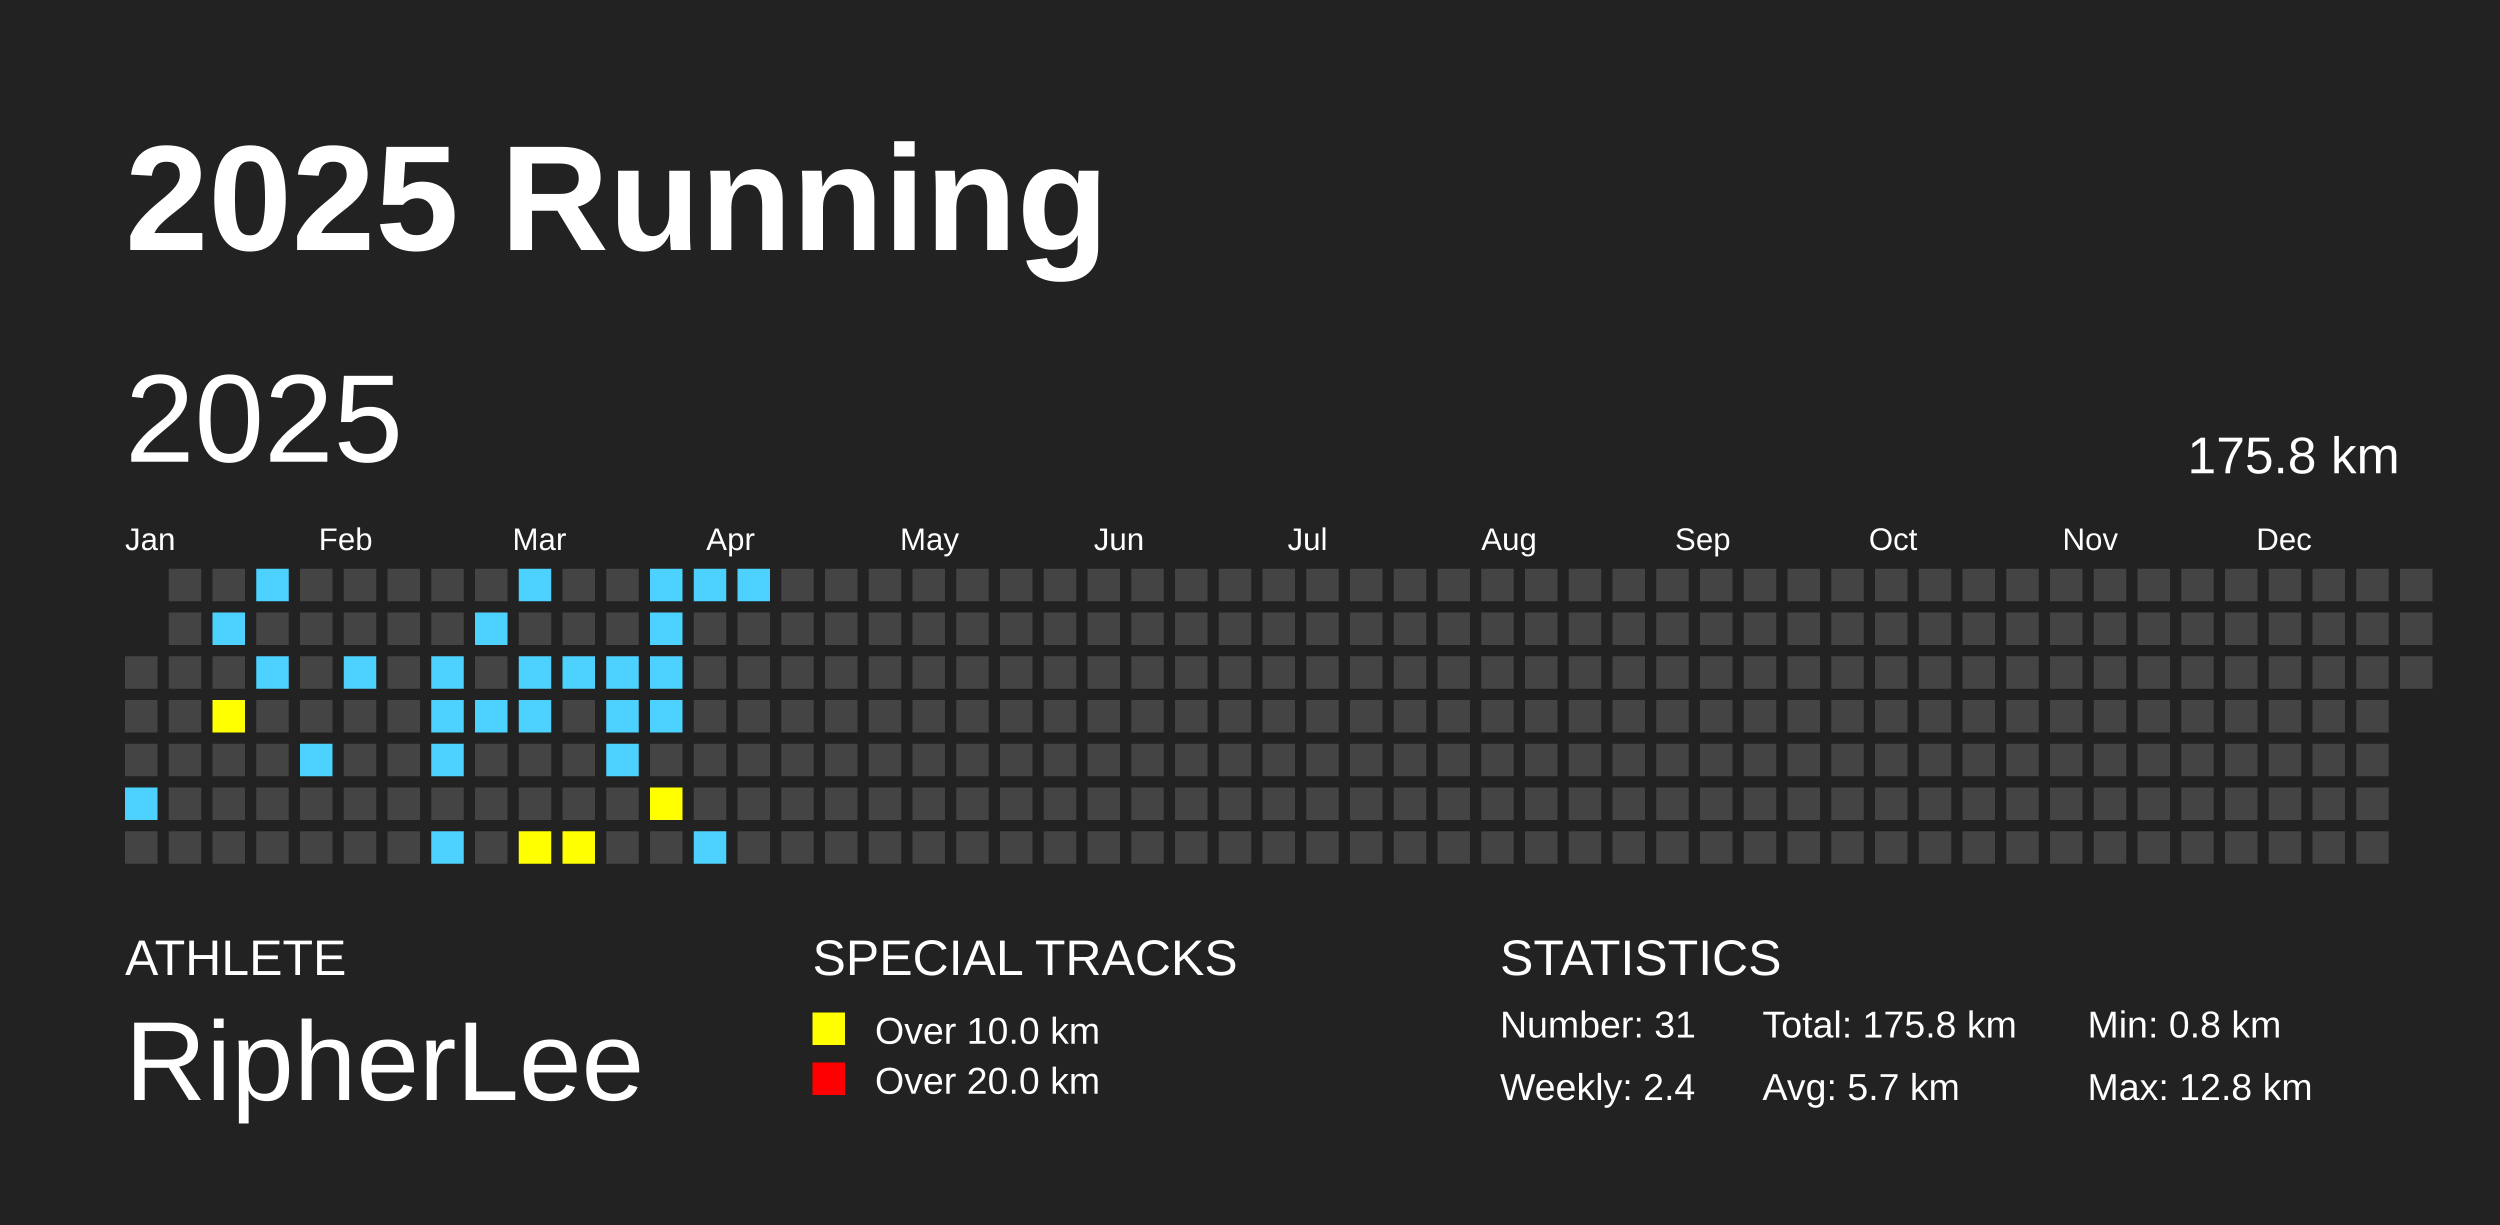
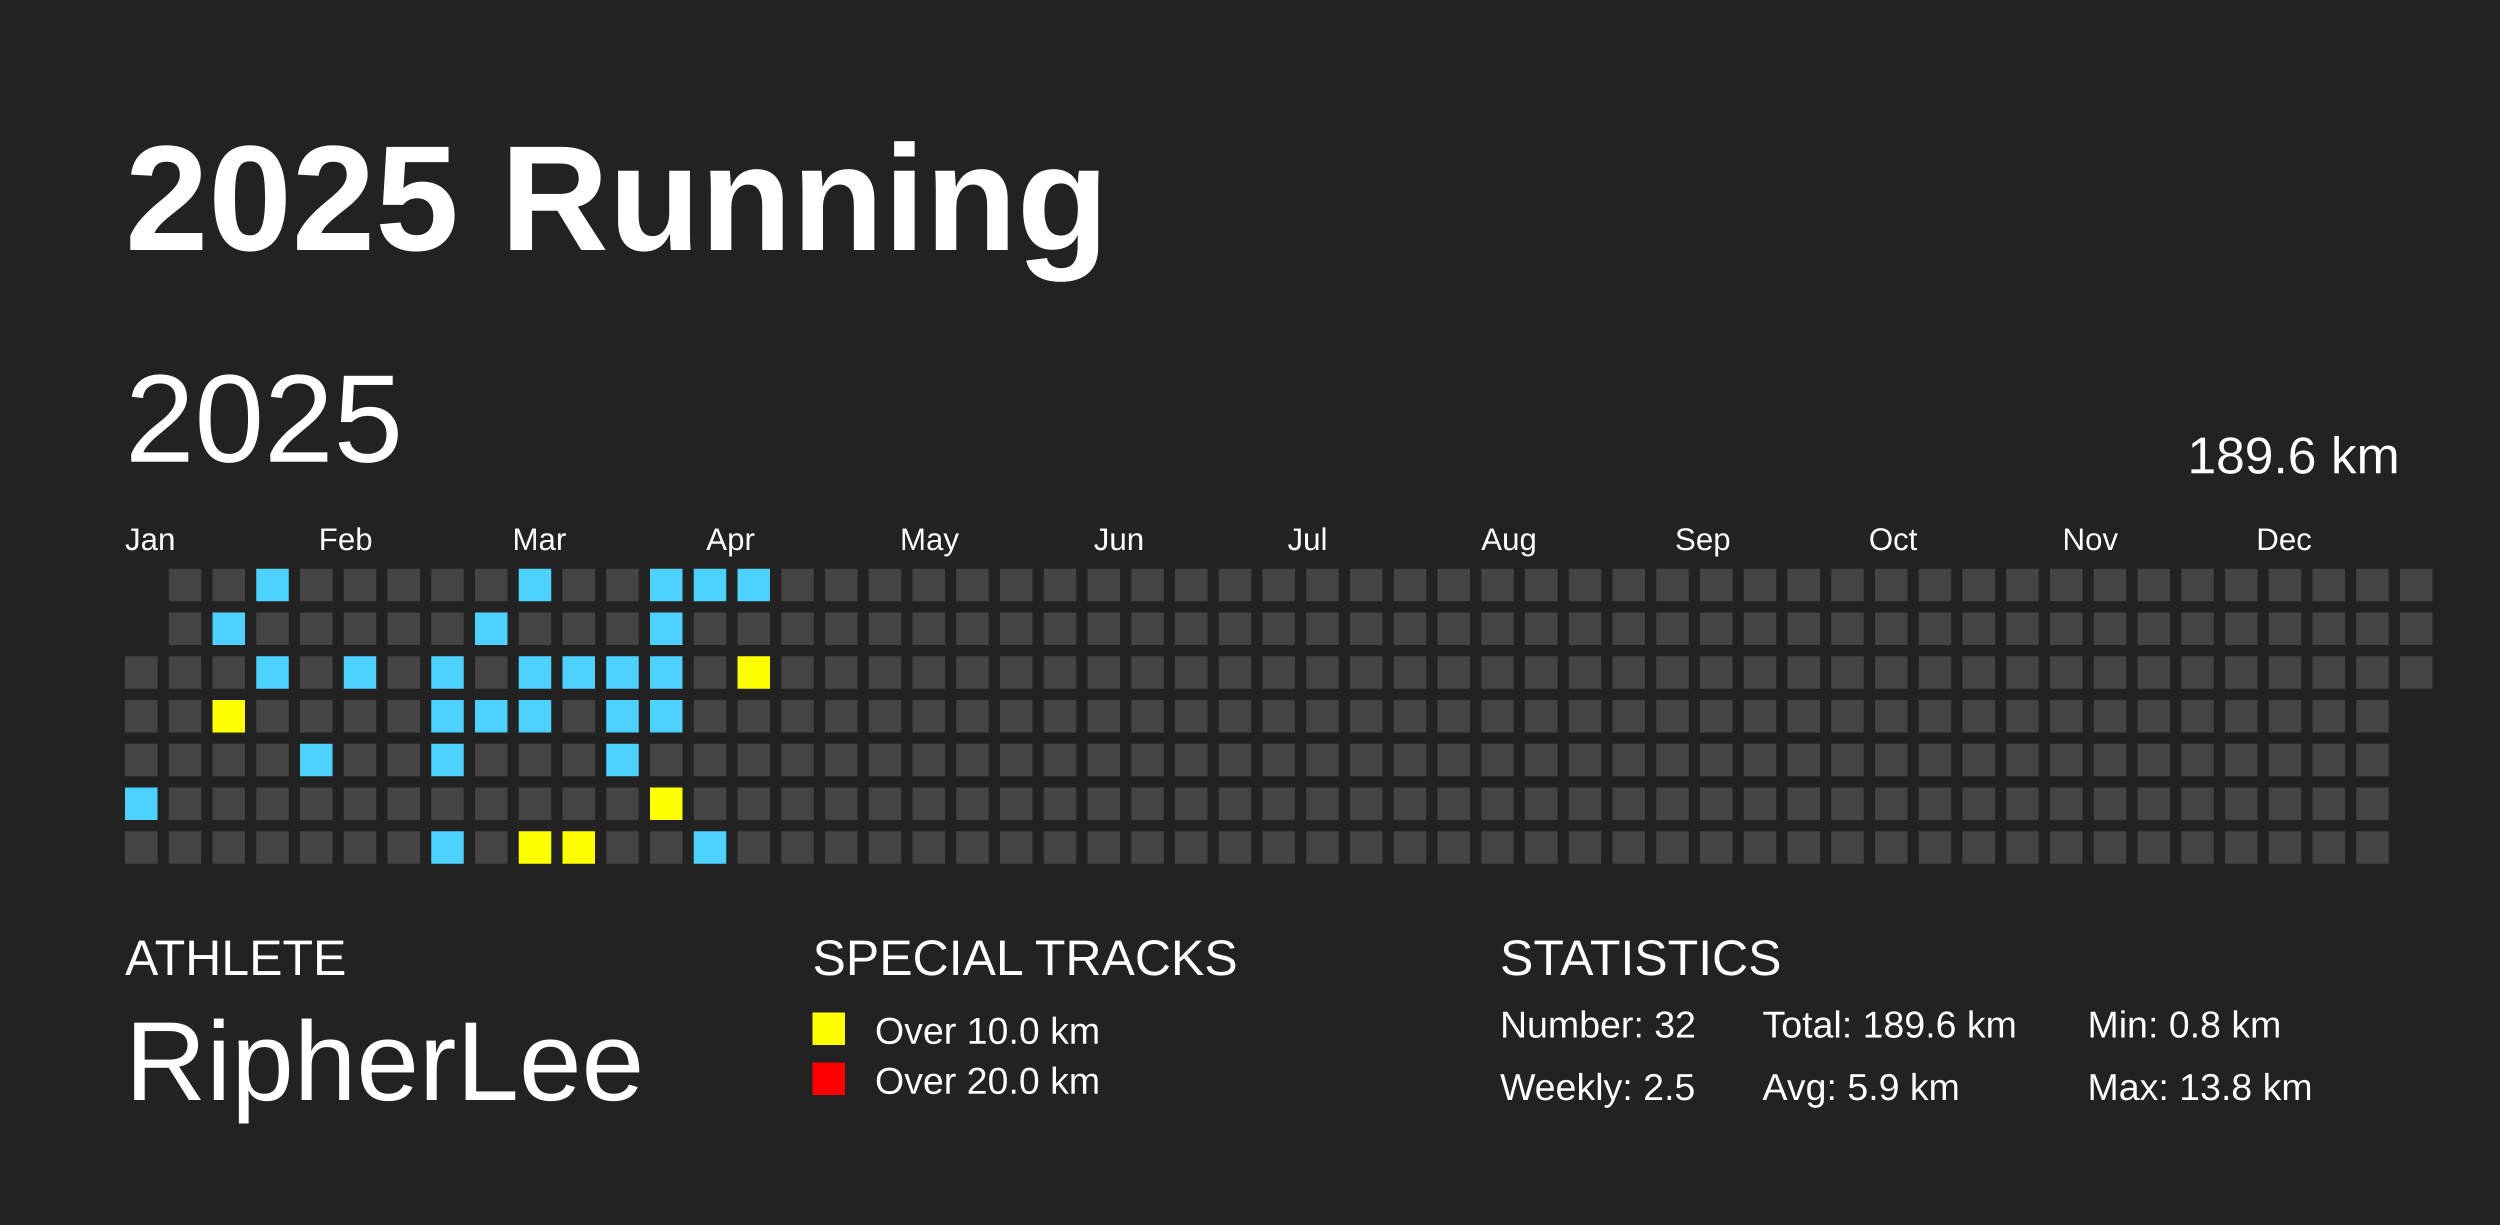
<svg xmlns="http://www.w3.org/2000/svg" baseProfile="full" height="98mm" version="1.1" viewBox="0,0,200,98" width="200mm">
  <defs />
  <rect fill="#222222" height="98" width="200" x="0" y="0" />
  <text fill="#FFFFFF" style="font-size:12px; font-family:Arial; font-weight:bold;" x="10" y="20">2025 Running</text>
  <text fill="#FFFFFF" style="font-size:4px; font-family:Arial" x="10" y="78">ATHLETE</text>
  <text fill="#FFFFFF" style="font-size:9px; font-family:Arial" x="10" y="88">RipherLee</text>
  <text fill="#FFFFFF" style="font-size:4px; font-family:Arial" x="65" y="78">SPECIAL TRACKS</text>
  <rect fill="yellow" height="2.6" width="2.6" x="65" y="81" />
  <text fill="#FFFFFF" style="font-size:3px; font-family:Arial" x="70" y="83.5">Over 10.0 km</text>
  <rect fill="red" height="2.6" width="2.6" x="65" y="85" />
  <text fill="#FFFFFF" style="font-size:3px; font-family:Arial" x="70" y="87.5">Over 20.0 km</text>
  <text fill="#FFFFFF" style="font-size:4px; font-family:Arial" x="120" y="78">STATISTICS</text>
-   <text fill="#FFFFFF" style="font-size:3px; font-family:Arial" x="120" y="83">Number: 31</text>
-   <text fill="#FFFFFF" style="font-size:3px; font-family:Arial" x="120" y="88">Weekly: 2.4</text>
-   <text fill="#FFFFFF" style="font-size:3px; font-family:Arial" x="141" y="83">Total: 175.8 km</text>
-   <text fill="#FFFFFF" style="font-size:3px; font-family:Arial" x="141" y="88">Avg: 5.7 km</text>
+   <text fill="#FFFFFF" style="font-size:3px; font-family:Arial" x="120" y="83">Number: 32</text>
+   <text fill="#FFFFFF" style="font-size:3px; font-family:Arial" x="120" y="88">Weekly: 2.5</text>
+   <text fill="#FFFFFF" style="font-size:3px; font-family:Arial" x="141" y="83">Total: 189.6 km</text>
+   <text fill="#FFFFFF" style="font-size:3px; font-family:Arial" x="141" y="88">Avg: 5.9 km</text>
  <text fill="#FFFFFF" style="font-size:3px; font-family:Arial" x="167" y="83">Min: 0.8 km</text>
-   <text fill="#FFFFFF" style="font-size:3px; font-family:Arial" x="167" y="88">Max: 12.8 km</text>
+   <text fill="#FFFFFF" style="font-size:3px; font-family:Arial" x="167" y="88">Max: 13.8 km</text>
  <text dominant-baseline="hanging" fill="#FFFFFF" style="font-size:10.0px; font-family:Arial;" x="10" y="30">2025</text>
-   <text dominant-baseline="hanging" fill="#FFFFFF" style="font-size:4.125px; font-family:Arial;" x="175" y="35">175.8 km</text>
+   <text dominant-baseline="hanging" fill="#FFFFFF" style="font-size:4.125px; font-family:Arial;" x="175" y="35">189.6 km</text>
  <text fill="#FFFFFF" style="font-size:2.5px; font-family:Arial" x="10.0" y="44">Jan</text>
  <text fill="#FFFFFF" style="font-size:2.5px; font-family:Arial" x="25.5" y="44">Feb</text>
  <text fill="#FFFFFF" style="font-size:2.5px; font-family:Arial" x="41.0" y="44">Mar</text>
  <text fill="#FFFFFF" style="font-size:2.5px; font-family:Arial" x="56.5" y="44">Apr</text>
  <text fill="#FFFFFF" style="font-size:2.5px; font-family:Arial" x="72.0" y="44">May</text>
  <text fill="#FFFFFF" style="font-size:2.5px; font-family:Arial" x="87.5" y="44">Jun</text>
  <text fill="#FFFFFF" style="font-size:2.5px; font-family:Arial" x="103.0" y="44">Jul</text>
  <text fill="#FFFFFF" style="font-size:2.5px; font-family:Arial" x="118.5" y="44">Aug</text>
  <text fill="#FFFFFF" style="font-size:2.5px; font-family:Arial" x="134.0" y="44">Sep</text>
  <text fill="#FFFFFF" style="font-size:2.5px; font-family:Arial" x="149.5" y="44">Oct</text>
  <text fill="#FFFFFF" style="font-size:2.5px; font-family:Arial" x="165.0" y="44">Nov</text>
  <text fill="#FFFFFF" style="font-size:2.5px; font-family:Arial" x="180.5" y="44">Dec</text>
  <rect fill="#444444" height="2.6" width="2.6" x="10.0" y="52.5" />
  <rect fill="#444444" height="2.6" width="2.6" x="10.0" y="56.0" />
  <rect fill="#444444" height="2.6" width="2.6" x="10.0" y="59.5" />
  <rect fill="#4DD2FF" height="2.6" width="2.6" x="10.0" y="63.0" />
  <rect fill="#444444" height="2.6" width="2.6" x="10.0" y="66.5" />
  <rect fill="#444444" height="2.6" width="2.6" x="13.5" y="45.5" />
  <rect fill="#444444" height="2.6" width="2.6" x="13.5" y="49.0" />
  <rect fill="#444444" height="2.6" width="2.6" x="13.5" y="52.5" />
  <rect fill="#444444" height="2.6" width="2.6" x="13.5" y="56.0" />
  <rect fill="#444444" height="2.6" width="2.6" x="13.5" y="59.5" />
  <rect fill="#444444" height="2.6" width="2.6" x="13.5" y="63.0" />
  <rect fill="#444444" height="2.6" width="2.6" x="13.5" y="66.5" />
  <rect fill="#444444" height="2.6" width="2.6" x="17.0" y="45.5" />
  <rect fill="#4DD2FF" height="2.6" width="2.6" x="17.0" y="49.0" />
  <rect fill="#444444" height="2.6" width="2.6" x="17.0" y="52.5" />
  <rect fill="yellow" height="2.6" width="2.6" x="17.0" y="56.0" />
  <rect fill="#444444" height="2.6" width="2.6" x="17.0" y="59.5" />
  <rect fill="#444444" height="2.6" width="2.6" x="17.0" y="63.0" />
  <rect fill="#444444" height="2.6" width="2.6" x="17.0" y="66.5" />
  <rect fill="#4DD2FF" height="2.6" width="2.6" x="20.5" y="45.5" />
  <rect fill="#444444" height="2.6" width="2.6" x="20.5" y="49.0" />
  <rect fill="#4DD2FF" height="2.6" width="2.6" x="20.5" y="52.5" />
  <rect fill="#444444" height="2.6" width="2.6" x="20.5" y="56.0" />
  <rect fill="#444444" height="2.6" width="2.6" x="20.5" y="59.5" />
  <rect fill="#444444" height="2.6" width="2.6" x="20.5" y="63.0" />
  <rect fill="#444444" height="2.6" width="2.6" x="20.5" y="66.5" />
  <rect fill="#444444" height="2.6" width="2.6" x="24.0" y="45.5" />
  <rect fill="#444444" height="2.6" width="2.6" x="24.0" y="49.0" />
  <rect fill="#444444" height="2.6" width="2.6" x="24.0" y="52.5" />
  <rect fill="#444444" height="2.6" width="2.6" x="24.0" y="56.0" />
  <rect fill="#4DD2FF" height="2.6" width="2.6" x="24.0" y="59.5" />
  <rect fill="#444444" height="2.6" width="2.6" x="24.0" y="63.0" />
  <rect fill="#444444" height="2.6" width="2.6" x="24.0" y="66.5" />
  <rect fill="#444444" height="2.6" width="2.6" x="27.5" y="45.5" />
  <rect fill="#444444" height="2.6" width="2.6" x="27.5" y="49.0" />
  <rect fill="#4DD2FF" height="2.6" width="2.6" x="27.5" y="52.5" />
  <rect fill="#444444" height="2.6" width="2.6" x="27.5" y="56.0" />
  <rect fill="#444444" height="2.6" width="2.6" x="27.5" y="59.5" />
  <rect fill="#444444" height="2.6" width="2.6" x="27.5" y="63.0" />
  <rect fill="#444444" height="2.6" width="2.6" x="27.5" y="66.5" />
  <rect fill="#444444" height="2.6" width="2.6" x="31.0" y="45.5" />
  <rect fill="#444444" height="2.6" width="2.6" x="31.0" y="49.0" />
  <rect fill="#444444" height="2.6" width="2.6" x="31.0" y="52.5" />
  <rect fill="#444444" height="2.6" width="2.6" x="31.0" y="56.0" />
  <rect fill="#444444" height="2.6" width="2.6" x="31.0" y="59.5" />
  <rect fill="#444444" height="2.6" width="2.6" x="31.0" y="63.0" />
  <rect fill="#444444" height="2.6" width="2.6" x="31.0" y="66.5" />
  <rect fill="#444444" height="2.6" width="2.6" x="34.5" y="45.5" />
  <rect fill="#444444" height="2.6" width="2.6" x="34.5" y="49.0" />
  <rect fill="#4DD2FF" height="2.6" width="2.6" x="34.5" y="52.5" />
  <rect fill="#4DD2FF" height="2.6" width="2.6" x="34.5" y="56.0" />
  <rect fill="#4DD2FF" height="2.6" width="2.6" x="34.5" y="59.5" />
  <rect fill="#444444" height="2.6" width="2.6" x="34.5" y="63.0" />
  <rect fill="#4DD2FF" height="2.6" width="2.6" x="34.5" y="66.5" />
  <rect fill="#444444" height="2.6" width="2.6" x="38.0" y="45.5" />
  <rect fill="#4DD2FF" height="2.6" width="2.6" x="38.0" y="49.0" />
  <rect fill="#444444" height="2.6" width="2.6" x="38.0" y="52.5" />
  <rect fill="#4DD2FF" height="2.6" width="2.6" x="38.0" y="56.0" />
  <rect fill="#444444" height="2.6" width="2.6" x="38.0" y="59.5" />
  <rect fill="#444444" height="2.6" width="2.6" x="38.0" y="63.0" />
  <rect fill="#444444" height="2.6" width="2.6" x="38.0" y="66.5" />
  <rect fill="#4DD2FF" height="2.6" width="2.6" x="41.5" y="45.5" />
  <rect fill="#444444" height="2.6" width="2.6" x="41.5" y="49.0" />
  <rect fill="#4DD2FF" height="2.6" width="2.6" x="41.5" y="52.5" />
  <rect fill="#4DD2FF" height="2.6" width="2.6" x="41.5" y="56.0" />
  <rect fill="#444444" height="2.6" width="2.6" x="41.5" y="59.5" />
  <rect fill="#444444" height="2.6" width="2.6" x="41.5" y="63.0" />
  <rect fill="yellow" height="2.6" width="2.6" x="41.5" y="66.5" />
  <rect fill="#444444" height="2.6" width="2.6" x="45.0" y="45.5" />
  <rect fill="#444444" height="2.6" width="2.6" x="45.0" y="49.0" />
  <rect fill="#4DD2FF" height="2.6" width="2.6" x="45.0" y="52.5" />
  <rect fill="#444444" height="2.6" width="2.6" x="45.0" y="56.0" />
  <rect fill="#444444" height="2.6" width="2.6" x="45.0" y="59.5" />
  <rect fill="#444444" height="2.6" width="2.6" x="45.0" y="63.0" />
  <rect fill="yellow" height="2.6" width="2.6" x="45.0" y="66.5" />
  <rect fill="#444444" height="2.6" width="2.6" x="48.5" y="45.5" />
  <rect fill="#444444" height="2.6" width="2.6" x="48.5" y="49.0" />
  <rect fill="#4DD2FF" height="2.6" width="2.6" x="48.5" y="52.5" />
  <rect fill="#4DD2FF" height="2.6" width="2.6" x="48.5" y="56.0" />
  <rect fill="#4DD2FF" height="2.6" width="2.6" x="48.5" y="59.5" />
  <rect fill="#444444" height="2.6" width="2.6" x="48.5" y="63.0" />
  <rect fill="#444444" height="2.6" width="2.6" x="48.5" y="66.5" />
  <rect fill="#4DD2FF" height="2.6" width="2.6" x="52.0" y="45.5" />
  <rect fill="#4DD2FF" height="2.6" width="2.6" x="52.0" y="49.0" />
  <rect fill="#4DD2FF" height="2.6" width="2.6" x="52.0" y="52.5" />
  <rect fill="#4DD2FF" height="2.6" width="2.6" x="52.0" y="56.0" />
  <rect fill="#444444" height="2.6" width="2.6" x="52.0" y="59.5" />
  <rect fill="yellow" height="2.6" width="2.6" x="52.0" y="63.0" />
  <rect fill="#444444" height="2.6" width="2.6" x="52.0" y="66.5" />
  <rect fill="#4DD2FF" height="2.6" width="2.6" x="55.5" y="45.5" />
  <rect fill="#444444" height="2.6" width="2.6" x="55.5" y="49.0" />
  <rect fill="#444444" height="2.6" width="2.6" x="55.5" y="52.5" />
  <rect fill="#444444" height="2.6" width="2.6" x="55.5" y="56.0" />
  <rect fill="#444444" height="2.6" width="2.6" x="55.5" y="59.5" />
  <rect fill="#444444" height="2.6" width="2.6" x="55.5" y="63.0" />
  <rect fill="#4DD2FF" height="2.6" width="2.6" x="55.5" y="66.5" />
  <rect fill="#4DD2FF" height="2.6" width="2.6" x="59.0" y="45.5" />
  <rect fill="#444444" height="2.6" width="2.6" x="59.0" y="49.0" />
-   <rect fill="#444444" height="2.6" width="2.6" x="59.0" y="52.5" />
+   <rect fill="yellow" height="2.6" width="2.6" x="59.0" y="52.5" />
  <rect fill="#444444" height="2.6" width="2.6" x="59.0" y="56.0" />
  <rect fill="#444444" height="2.6" width="2.6" x="59.0" y="59.5" />
  <rect fill="#444444" height="2.6" width="2.6" x="59.0" y="63.0" />
  <rect fill="#444444" height="2.6" width="2.6" x="59.0" y="66.5" />
  <rect fill="#444444" height="2.6" width="2.6" x="62.5" y="45.5" />
  <rect fill="#444444" height="2.6" width="2.6" x="62.5" y="49.0" />
  <rect fill="#444444" height="2.6" width="2.6" x="62.5" y="52.5" />
  <rect fill="#444444" height="2.6" width="2.6" x="62.5" y="56.0" />
  <rect fill="#444444" height="2.6" width="2.6" x="62.5" y="59.5" />
  <rect fill="#444444" height="2.6" width="2.6" x="62.5" y="63.0" />
  <rect fill="#444444" height="2.6" width="2.6" x="62.5" y="66.5" />
  <rect fill="#444444" height="2.6" width="2.6" x="66.0" y="45.5" />
  <rect fill="#444444" height="2.6" width="2.6" x="66.0" y="49.0" />
  <rect fill="#444444" height="2.6" width="2.6" x="66.0" y="52.5" />
  <rect fill="#444444" height="2.6" width="2.6" x="66.0" y="56.0" />
  <rect fill="#444444" height="2.6" width="2.6" x="66.0" y="59.5" />
  <rect fill="#444444" height="2.6" width="2.6" x="66.0" y="63.0" />
  <rect fill="#444444" height="2.6" width="2.6" x="66.0" y="66.5" />
  <rect fill="#444444" height="2.6" width="2.6" x="69.5" y="45.5" />
  <rect fill="#444444" height="2.6" width="2.6" x="69.5" y="49.0" />
  <rect fill="#444444" height="2.6" width="2.6" x="69.5" y="52.5" />
  <rect fill="#444444" height="2.6" width="2.6" x="69.5" y="56.0" />
  <rect fill="#444444" height="2.6" width="2.6" x="69.5" y="59.5" />
  <rect fill="#444444" height="2.6" width="2.6" x="69.5" y="63.0" />
  <rect fill="#444444" height="2.6" width="2.6" x="69.5" y="66.5" />
  <rect fill="#444444" height="2.6" width="2.6" x="73.0" y="45.5" />
  <rect fill="#444444" height="2.6" width="2.6" x="73.0" y="49.0" />
  <rect fill="#444444" height="2.6" width="2.6" x="73.0" y="52.5" />
  <rect fill="#444444" height="2.6" width="2.6" x="73.0" y="56.0" />
  <rect fill="#444444" height="2.6" width="2.6" x="73.0" y="59.5" />
  <rect fill="#444444" height="2.6" width="2.6" x="73.0" y="63.0" />
  <rect fill="#444444" height="2.6" width="2.6" x="73.0" y="66.5" />
  <rect fill="#444444" height="2.6" width="2.6" x="76.5" y="45.5" />
  <rect fill="#444444" height="2.6" width="2.6" x="76.5" y="49.0" />
  <rect fill="#444444" height="2.6" width="2.6" x="76.5" y="52.5" />
  <rect fill="#444444" height="2.6" width="2.6" x="76.5" y="56.0" />
  <rect fill="#444444" height="2.6" width="2.6" x="76.5" y="59.5" />
  <rect fill="#444444" height="2.6" width="2.6" x="76.5" y="63.0" />
  <rect fill="#444444" height="2.6" width="2.6" x="76.5" y="66.5" />
  <rect fill="#444444" height="2.6" width="2.6" x="80.0" y="45.5" />
  <rect fill="#444444" height="2.6" width="2.6" x="80.0" y="49.0" />
  <rect fill="#444444" height="2.6" width="2.6" x="80.0" y="52.5" />
  <rect fill="#444444" height="2.6" width="2.6" x="80.0" y="56.0" />
  <rect fill="#444444" height="2.6" width="2.6" x="80.0" y="59.5" />
  <rect fill="#444444" height="2.6" width="2.6" x="80.0" y="63.0" />
  <rect fill="#444444" height="2.6" width="2.6" x="80.0" y="66.5" />
  <rect fill="#444444" height="2.6" width="2.6" x="83.5" y="45.5" />
  <rect fill="#444444" height="2.6" width="2.6" x="83.5" y="49.0" />
  <rect fill="#444444" height="2.6" width="2.6" x="83.5" y="52.5" />
  <rect fill="#444444" height="2.6" width="2.6" x="83.5" y="56.0" />
  <rect fill="#444444" height="2.6" width="2.6" x="83.5" y="59.5" />
  <rect fill="#444444" height="2.6" width="2.6" x="83.5" y="63.0" />
  <rect fill="#444444" height="2.6" width="2.6" x="83.5" y="66.5" />
  <rect fill="#444444" height="2.6" width="2.6" x="87.0" y="45.5" />
  <rect fill="#444444" height="2.6" width="2.6" x="87.0" y="49.0" />
  <rect fill="#444444" height="2.6" width="2.6" x="87.0" y="52.5" />
  <rect fill="#444444" height="2.6" width="2.6" x="87.0" y="56.0" />
  <rect fill="#444444" height="2.6" width="2.6" x="87.0" y="59.5" />
  <rect fill="#444444" height="2.6" width="2.6" x="87.0" y="63.0" />
  <rect fill="#444444" height="2.6" width="2.6" x="87.0" y="66.5" />
  <rect fill="#444444" height="2.6" width="2.6" x="90.5" y="45.5" />
  <rect fill="#444444" height="2.6" width="2.6" x="90.5" y="49.0" />
  <rect fill="#444444" height="2.6" width="2.6" x="90.5" y="52.5" />
  <rect fill="#444444" height="2.6" width="2.6" x="90.5" y="56.0" />
  <rect fill="#444444" height="2.6" width="2.6" x="90.5" y="59.5" />
  <rect fill="#444444" height="2.6" width="2.6" x="90.5" y="63.0" />
  <rect fill="#444444" height="2.6" width="2.6" x="90.5" y="66.5" />
  <rect fill="#444444" height="2.6" width="2.6" x="94.0" y="45.5" />
  <rect fill="#444444" height="2.6" width="2.6" x="94.0" y="49.0" />
  <rect fill="#444444" height="2.6" width="2.6" x="94.0" y="52.5" />
  <rect fill="#444444" height="2.6" width="2.6" x="94.0" y="56.0" />
  <rect fill="#444444" height="2.6" width="2.6" x="94.0" y="59.5" />
  <rect fill="#444444" height="2.6" width="2.6" x="94.0" y="63.0" />
  <rect fill="#444444" height="2.6" width="2.6" x="94.0" y="66.5" />
  <rect fill="#444444" height="2.6" width="2.6" x="97.5" y="45.5" />
  <rect fill="#444444" height="2.6" width="2.6" x="97.5" y="49.0" />
  <rect fill="#444444" height="2.6" width="2.6" x="97.5" y="52.5" />
  <rect fill="#444444" height="2.6" width="2.6" x="97.5" y="56.0" />
  <rect fill="#444444" height="2.6" width="2.6" x="97.5" y="59.5" />
  <rect fill="#444444" height="2.6" width="2.6" x="97.5" y="63.0" />
  <rect fill="#444444" height="2.6" width="2.6" x="97.5" y="66.5" />
  <rect fill="#444444" height="2.6" width="2.6" x="101.0" y="45.5" />
  <rect fill="#444444" height="2.6" width="2.6" x="101.0" y="49.0" />
  <rect fill="#444444" height="2.6" width="2.6" x="101.0" y="52.5" />
  <rect fill="#444444" height="2.6" width="2.6" x="101.0" y="56.0" />
  <rect fill="#444444" height="2.6" width="2.6" x="101.0" y="59.5" />
  <rect fill="#444444" height="2.6" width="2.6" x="101.0" y="63.0" />
  <rect fill="#444444" height="2.6" width="2.6" x="101.0" y="66.5" />
  <rect fill="#444444" height="2.6" width="2.6" x="104.5" y="45.5" />
  <rect fill="#444444" height="2.6" width="2.6" x="104.5" y="49.0" />
  <rect fill="#444444" height="2.6" width="2.6" x="104.5" y="52.5" />
  <rect fill="#444444" height="2.6" width="2.6" x="104.5" y="56.0" />
  <rect fill="#444444" height="2.6" width="2.6" x="104.5" y="59.5" />
  <rect fill="#444444" height="2.6" width="2.6" x="104.5" y="63.0" />
  <rect fill="#444444" height="2.6" width="2.6" x="104.5" y="66.5" />
  <rect fill="#444444" height="2.6" width="2.6" x="108.0" y="45.5" />
  <rect fill="#444444" height="2.6" width="2.6" x="108.0" y="49.0" />
  <rect fill="#444444" height="2.6" width="2.6" x="108.0" y="52.5" />
  <rect fill="#444444" height="2.6" width="2.6" x="108.0" y="56.0" />
  <rect fill="#444444" height="2.6" width="2.6" x="108.0" y="59.5" />
  <rect fill="#444444" height="2.6" width="2.6" x="108.0" y="63.0" />
  <rect fill="#444444" height="2.6" width="2.6" x="108.0" y="66.5" />
  <rect fill="#444444" height="2.6" width="2.6" x="111.5" y="45.5" />
  <rect fill="#444444" height="2.6" width="2.6" x="111.5" y="49.0" />
  <rect fill="#444444" height="2.6" width="2.6" x="111.5" y="52.5" />
  <rect fill="#444444" height="2.6" width="2.6" x="111.5" y="56.0" />
  <rect fill="#444444" height="2.6" width="2.6" x="111.5" y="59.5" />
  <rect fill="#444444" height="2.6" width="2.6" x="111.5" y="63.0" />
  <rect fill="#444444" height="2.6" width="2.6" x="111.5" y="66.5" />
  <rect fill="#444444" height="2.6" width="2.6" x="115.0" y="45.5" />
  <rect fill="#444444" height="2.6" width="2.6" x="115.0" y="49.0" />
  <rect fill="#444444" height="2.6" width="2.6" x="115.0" y="52.5" />
  <rect fill="#444444" height="2.6" width="2.6" x="115.0" y="56.0" />
  <rect fill="#444444" height="2.6" width="2.6" x="115.0" y="59.5" />
  <rect fill="#444444" height="2.6" width="2.6" x="115.0" y="63.0" />
  <rect fill="#444444" height="2.6" width="2.6" x="115.0" y="66.5" />
  <rect fill="#444444" height="2.6" width="2.6" x="118.5" y="45.5" />
  <rect fill="#444444" height="2.6" width="2.6" x="118.5" y="49.0" />
  <rect fill="#444444" height="2.6" width="2.6" x="118.5" y="52.5" />
  <rect fill="#444444" height="2.6" width="2.6" x="118.5" y="56.0" />
  <rect fill="#444444" height="2.6" width="2.6" x="118.5" y="59.5" />
  <rect fill="#444444" height="2.6" width="2.6" x="118.5" y="63.0" />
  <rect fill="#444444" height="2.6" width="2.6" x="118.5" y="66.5" />
  <rect fill="#444444" height="2.6" width="2.6" x="122.0" y="45.5" />
  <rect fill="#444444" height="2.6" width="2.6" x="122.0" y="49.0" />
  <rect fill="#444444" height="2.6" width="2.6" x="122.0" y="52.5" />
  <rect fill="#444444" height="2.6" width="2.6" x="122.0" y="56.0" />
  <rect fill="#444444" height="2.6" width="2.6" x="122.0" y="59.5" />
  <rect fill="#444444" height="2.6" width="2.6" x="122.0" y="63.0" />
  <rect fill="#444444" height="2.6" width="2.6" x="122.0" y="66.5" />
  <rect fill="#444444" height="2.6" width="2.6" x="125.5" y="45.5" />
  <rect fill="#444444" height="2.6" width="2.6" x="125.5" y="49.0" />
  <rect fill="#444444" height="2.6" width="2.6" x="125.5" y="52.5" />
  <rect fill="#444444" height="2.6" width="2.6" x="125.5" y="56.0" />
  <rect fill="#444444" height="2.6" width="2.6" x="125.5" y="59.5" />
  <rect fill="#444444" height="2.6" width="2.6" x="125.5" y="63.0" />
  <rect fill="#444444" height="2.6" width="2.6" x="125.5" y="66.5" />
  <rect fill="#444444" height="2.6" width="2.6" x="129.0" y="45.5" />
  <rect fill="#444444" height="2.6" width="2.6" x="129.0" y="49.0" />
  <rect fill="#444444" height="2.6" width="2.6" x="129.0" y="52.5" />
  <rect fill="#444444" height="2.6" width="2.6" x="129.0" y="56.0" />
  <rect fill="#444444" height="2.6" width="2.6" x="129.0" y="59.5" />
  <rect fill="#444444" height="2.6" width="2.6" x="129.0" y="63.0" />
  <rect fill="#444444" height="2.6" width="2.6" x="129.0" y="66.5" />
  <rect fill="#444444" height="2.6" width="2.6" x="132.5" y="45.5" />
  <rect fill="#444444" height="2.6" width="2.6" x="132.5" y="49.0" />
  <rect fill="#444444" height="2.6" width="2.6" x="132.5" y="52.5" />
  <rect fill="#444444" height="2.6" width="2.6" x="132.5" y="56.0" />
  <rect fill="#444444" height="2.6" width="2.6" x="132.5" y="59.5" />
  <rect fill="#444444" height="2.6" width="2.6" x="132.5" y="63.0" />
  <rect fill="#444444" height="2.6" width="2.6" x="132.5" y="66.5" />
  <rect fill="#444444" height="2.6" width="2.6" x="136.0" y="45.5" />
  <rect fill="#444444" height="2.6" width="2.6" x="136.0" y="49.0" />
  <rect fill="#444444" height="2.6" width="2.6" x="136.0" y="52.5" />
  <rect fill="#444444" height="2.6" width="2.6" x="136.0" y="56.0" />
  <rect fill="#444444" height="2.6" width="2.6" x="136.0" y="59.5" />
  <rect fill="#444444" height="2.6" width="2.6" x="136.0" y="63.0" />
  <rect fill="#444444" height="2.6" width="2.6" x="136.0" y="66.5" />
  <rect fill="#444444" height="2.6" width="2.6" x="139.5" y="45.5" />
  <rect fill="#444444" height="2.6" width="2.6" x="139.5" y="49.0" />
  <rect fill="#444444" height="2.6" width="2.6" x="139.5" y="52.5" />
  <rect fill="#444444" height="2.6" width="2.6" x="139.5" y="56.0" />
  <rect fill="#444444" height="2.6" width="2.6" x="139.5" y="59.5" />
  <rect fill="#444444" height="2.6" width="2.6" x="139.5" y="63.0" />
  <rect fill="#444444" height="2.6" width="2.6" x="139.5" y="66.5" />
  <rect fill="#444444" height="2.6" width="2.6" x="143.0" y="45.5" />
  <rect fill="#444444" height="2.6" width="2.6" x="143.0" y="49.0" />
  <rect fill="#444444" height="2.6" width="2.6" x="143.0" y="52.5" />
  <rect fill="#444444" height="2.6" width="2.6" x="143.0" y="56.0" />
  <rect fill="#444444" height="2.6" width="2.6" x="143.0" y="59.5" />
  <rect fill="#444444" height="2.6" width="2.6" x="143.0" y="63.0" />
  <rect fill="#444444" height="2.6" width="2.6" x="143.0" y="66.5" />
  <rect fill="#444444" height="2.6" width="2.6" x="146.5" y="45.5" />
  <rect fill="#444444" height="2.6" width="2.6" x="146.5" y="49.0" />
  <rect fill="#444444" height="2.6" width="2.6" x="146.5" y="52.5" />
  <rect fill="#444444" height="2.6" width="2.6" x="146.5" y="56.0" />
  <rect fill="#444444" height="2.6" width="2.6" x="146.5" y="59.5" />
  <rect fill="#444444" height="2.6" width="2.6" x="146.5" y="63.0" />
  <rect fill="#444444" height="2.6" width="2.6" x="146.5" y="66.5" />
  <rect fill="#444444" height="2.6" width="2.6" x="150.0" y="45.5" />
  <rect fill="#444444" height="2.6" width="2.6" x="150.0" y="49.0" />
  <rect fill="#444444" height="2.6" width="2.6" x="150.0" y="52.5" />
  <rect fill="#444444" height="2.6" width="2.6" x="150.0" y="56.0" />
  <rect fill="#444444" height="2.6" width="2.6" x="150.0" y="59.5" />
  <rect fill="#444444" height="2.6" width="2.6" x="150.0" y="63.0" />
  <rect fill="#444444" height="2.6" width="2.6" x="150.0" y="66.5" />
  <rect fill="#444444" height="2.6" width="2.6" x="153.5" y="45.5" />
  <rect fill="#444444" height="2.6" width="2.6" x="153.5" y="49.0" />
  <rect fill="#444444" height="2.6" width="2.6" x="153.5" y="52.5" />
  <rect fill="#444444" height="2.6" width="2.6" x="153.5" y="56.0" />
  <rect fill="#444444" height="2.6" width="2.6" x="153.5" y="59.5" />
  <rect fill="#444444" height="2.6" width="2.6" x="153.5" y="63.0" />
  <rect fill="#444444" height="2.6" width="2.6" x="153.5" y="66.5" />
  <rect fill="#444444" height="2.6" width="2.6" x="157.0" y="45.5" />
  <rect fill="#444444" height="2.6" width="2.6" x="157.0" y="49.0" />
  <rect fill="#444444" height="2.6" width="2.6" x="157.0" y="52.5" />
  <rect fill="#444444" height="2.6" width="2.6" x="157.0" y="56.0" />
  <rect fill="#444444" height="2.6" width="2.6" x="157.0" y="59.5" />
  <rect fill="#444444" height="2.6" width="2.6" x="157.0" y="63.0" />
  <rect fill="#444444" height="2.6" width="2.6" x="157.0" y="66.5" />
  <rect fill="#444444" height="2.6" width="2.6" x="160.5" y="45.5" />
  <rect fill="#444444" height="2.6" width="2.6" x="160.5" y="49.0" />
  <rect fill="#444444" height="2.6" width="2.6" x="160.5" y="52.5" />
  <rect fill="#444444" height="2.6" width="2.6" x="160.5" y="56.0" />
  <rect fill="#444444" height="2.6" width="2.6" x="160.5" y="59.5" />
  <rect fill="#444444" height="2.6" width="2.6" x="160.5" y="63.0" />
  <rect fill="#444444" height="2.6" width="2.6" x="160.5" y="66.5" />
  <rect fill="#444444" height="2.6" width="2.6" x="164.0" y="45.5" />
  <rect fill="#444444" height="2.6" width="2.6" x="164.0" y="49.0" />
  <rect fill="#444444" height="2.6" width="2.6" x="164.0" y="52.5" />
  <rect fill="#444444" height="2.6" width="2.6" x="164.0" y="56.0" />
  <rect fill="#444444" height="2.6" width="2.6" x="164.0" y="59.5" />
  <rect fill="#444444" height="2.6" width="2.6" x="164.0" y="63.0" />
  <rect fill="#444444" height="2.6" width="2.6" x="164.0" y="66.5" />
  <rect fill="#444444" height="2.6" width="2.6" x="167.5" y="45.5" />
  <rect fill="#444444" height="2.6" width="2.6" x="167.5" y="49.0" />
  <rect fill="#444444" height="2.6" width="2.6" x="167.5" y="52.5" />
  <rect fill="#444444" height="2.6" width="2.6" x="167.5" y="56.0" />
  <rect fill="#444444" height="2.6" width="2.6" x="167.5" y="59.5" />
  <rect fill="#444444" height="2.6" width="2.6" x="167.5" y="63.0" />
  <rect fill="#444444" height="2.6" width="2.6" x="167.5" y="66.5" />
  <rect fill="#444444" height="2.6" width="2.6" x="171.0" y="45.5" />
  <rect fill="#444444" height="2.6" width="2.6" x="171.0" y="49.0" />
  <rect fill="#444444" height="2.6" width="2.6" x="171.0" y="52.5" />
  <rect fill="#444444" height="2.6" width="2.6" x="171.0" y="56.0" />
  <rect fill="#444444" height="2.6" width="2.6" x="171.0" y="59.5" />
  <rect fill="#444444" height="2.6" width="2.6" x="171.0" y="63.0" />
  <rect fill="#444444" height="2.6" width="2.6" x="171.0" y="66.5" />
  <rect fill="#444444" height="2.6" width="2.6" x="174.5" y="45.5" />
  <rect fill="#444444" height="2.6" width="2.6" x="174.5" y="49.0" />
  <rect fill="#444444" height="2.6" width="2.6" x="174.5" y="52.5" />
  <rect fill="#444444" height="2.6" width="2.6" x="174.5" y="56.0" />
  <rect fill="#444444" height="2.6" width="2.6" x="174.5" y="59.5" />
  <rect fill="#444444" height="2.6" width="2.6" x="174.5" y="63.0" />
  <rect fill="#444444" height="2.6" width="2.6" x="174.5" y="66.5" />
  <rect fill="#444444" height="2.6" width="2.6" x="178.0" y="45.5" />
  <rect fill="#444444" height="2.6" width="2.6" x="178.0" y="49.0" />
  <rect fill="#444444" height="2.6" width="2.6" x="178.0" y="52.5" />
  <rect fill="#444444" height="2.6" width="2.6" x="178.0" y="56.0" />
  <rect fill="#444444" height="2.6" width="2.6" x="178.0" y="59.5" />
  <rect fill="#444444" height="2.6" width="2.6" x="178.0" y="63.0" />
  <rect fill="#444444" height="2.6" width="2.6" x="178.0" y="66.5" />
  <rect fill="#444444" height="2.6" width="2.6" x="181.5" y="45.5" />
  <rect fill="#444444" height="2.6" width="2.6" x="181.5" y="49.0" />
  <rect fill="#444444" height="2.6" width="2.6" x="181.5" y="52.5" />
  <rect fill="#444444" height="2.6" width="2.6" x="181.5" y="56.0" />
  <rect fill="#444444" height="2.6" width="2.6" x="181.5" y="59.5" />
  <rect fill="#444444" height="2.6" width="2.6" x="181.5" y="63.0" />
  <rect fill="#444444" height="2.6" width="2.6" x="181.5" y="66.5" />
  <rect fill="#444444" height="2.6" width="2.6" x="185.0" y="45.5" />
  <rect fill="#444444" height="2.6" width="2.6" x="185.0" y="49.0" />
  <rect fill="#444444" height="2.6" width="2.6" x="185.0" y="52.5" />
  <rect fill="#444444" height="2.6" width="2.6" x="185.0" y="56.0" />
  <rect fill="#444444" height="2.6" width="2.6" x="185.0" y="59.5" />
  <rect fill="#444444" height="2.6" width="2.6" x="185.0" y="63.0" />
  <rect fill="#444444" height="2.6" width="2.6" x="185.0" y="66.5" />
  <rect fill="#444444" height="2.6" width="2.6" x="188.5" y="45.5" />
  <rect fill="#444444" height="2.6" width="2.6" x="188.5" y="49.0" />
  <rect fill="#444444" height="2.6" width="2.6" x="188.5" y="52.5" />
  <rect fill="#444444" height="2.6" width="2.6" x="188.5" y="56.0" />
  <rect fill="#444444" height="2.6" width="2.6" x="188.5" y="59.5" />
  <rect fill="#444444" height="2.6" width="2.6" x="188.5" y="63.0" />
  <rect fill="#444444" height="2.6" width="2.6" x="188.5" y="66.5" />
  <rect fill="#444444" height="2.6" width="2.6" x="192.0" y="45.5" />
  <rect fill="#444444" height="2.6" width="2.6" x="192.0" y="49.0" />
  <rect fill="#444444" height="2.6" width="2.6" x="192.0" y="52.5" />
</svg>
